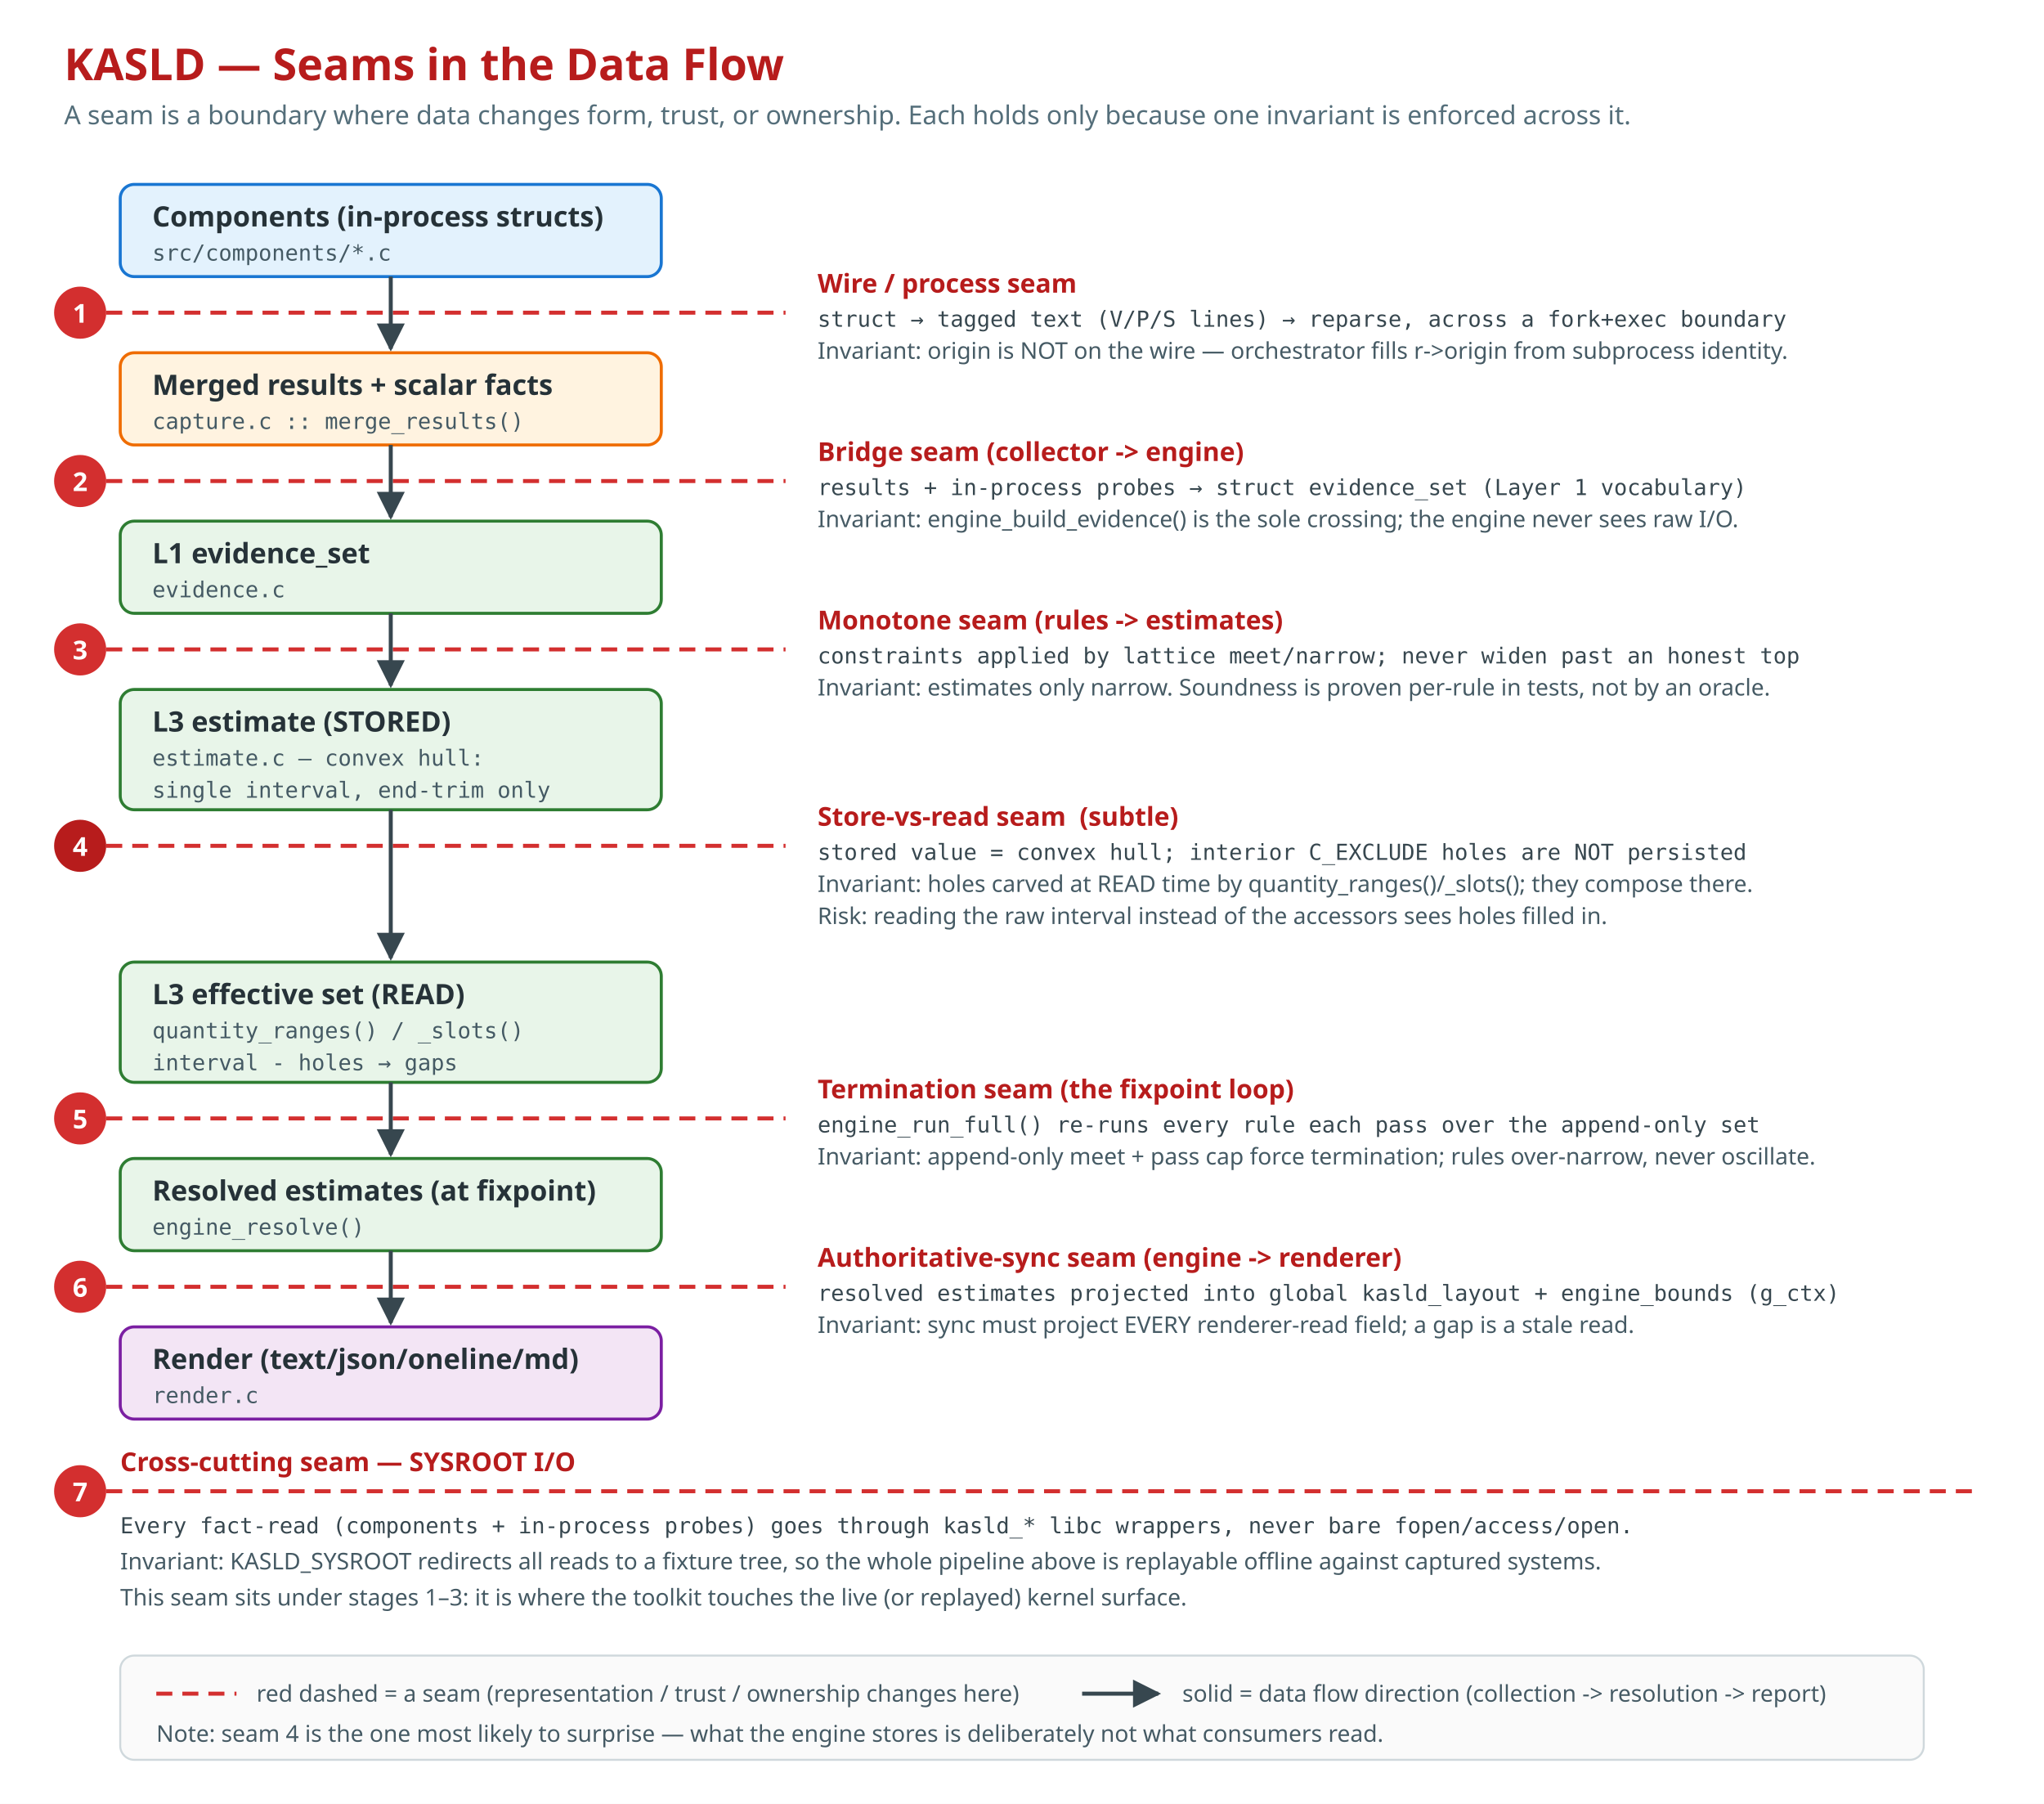
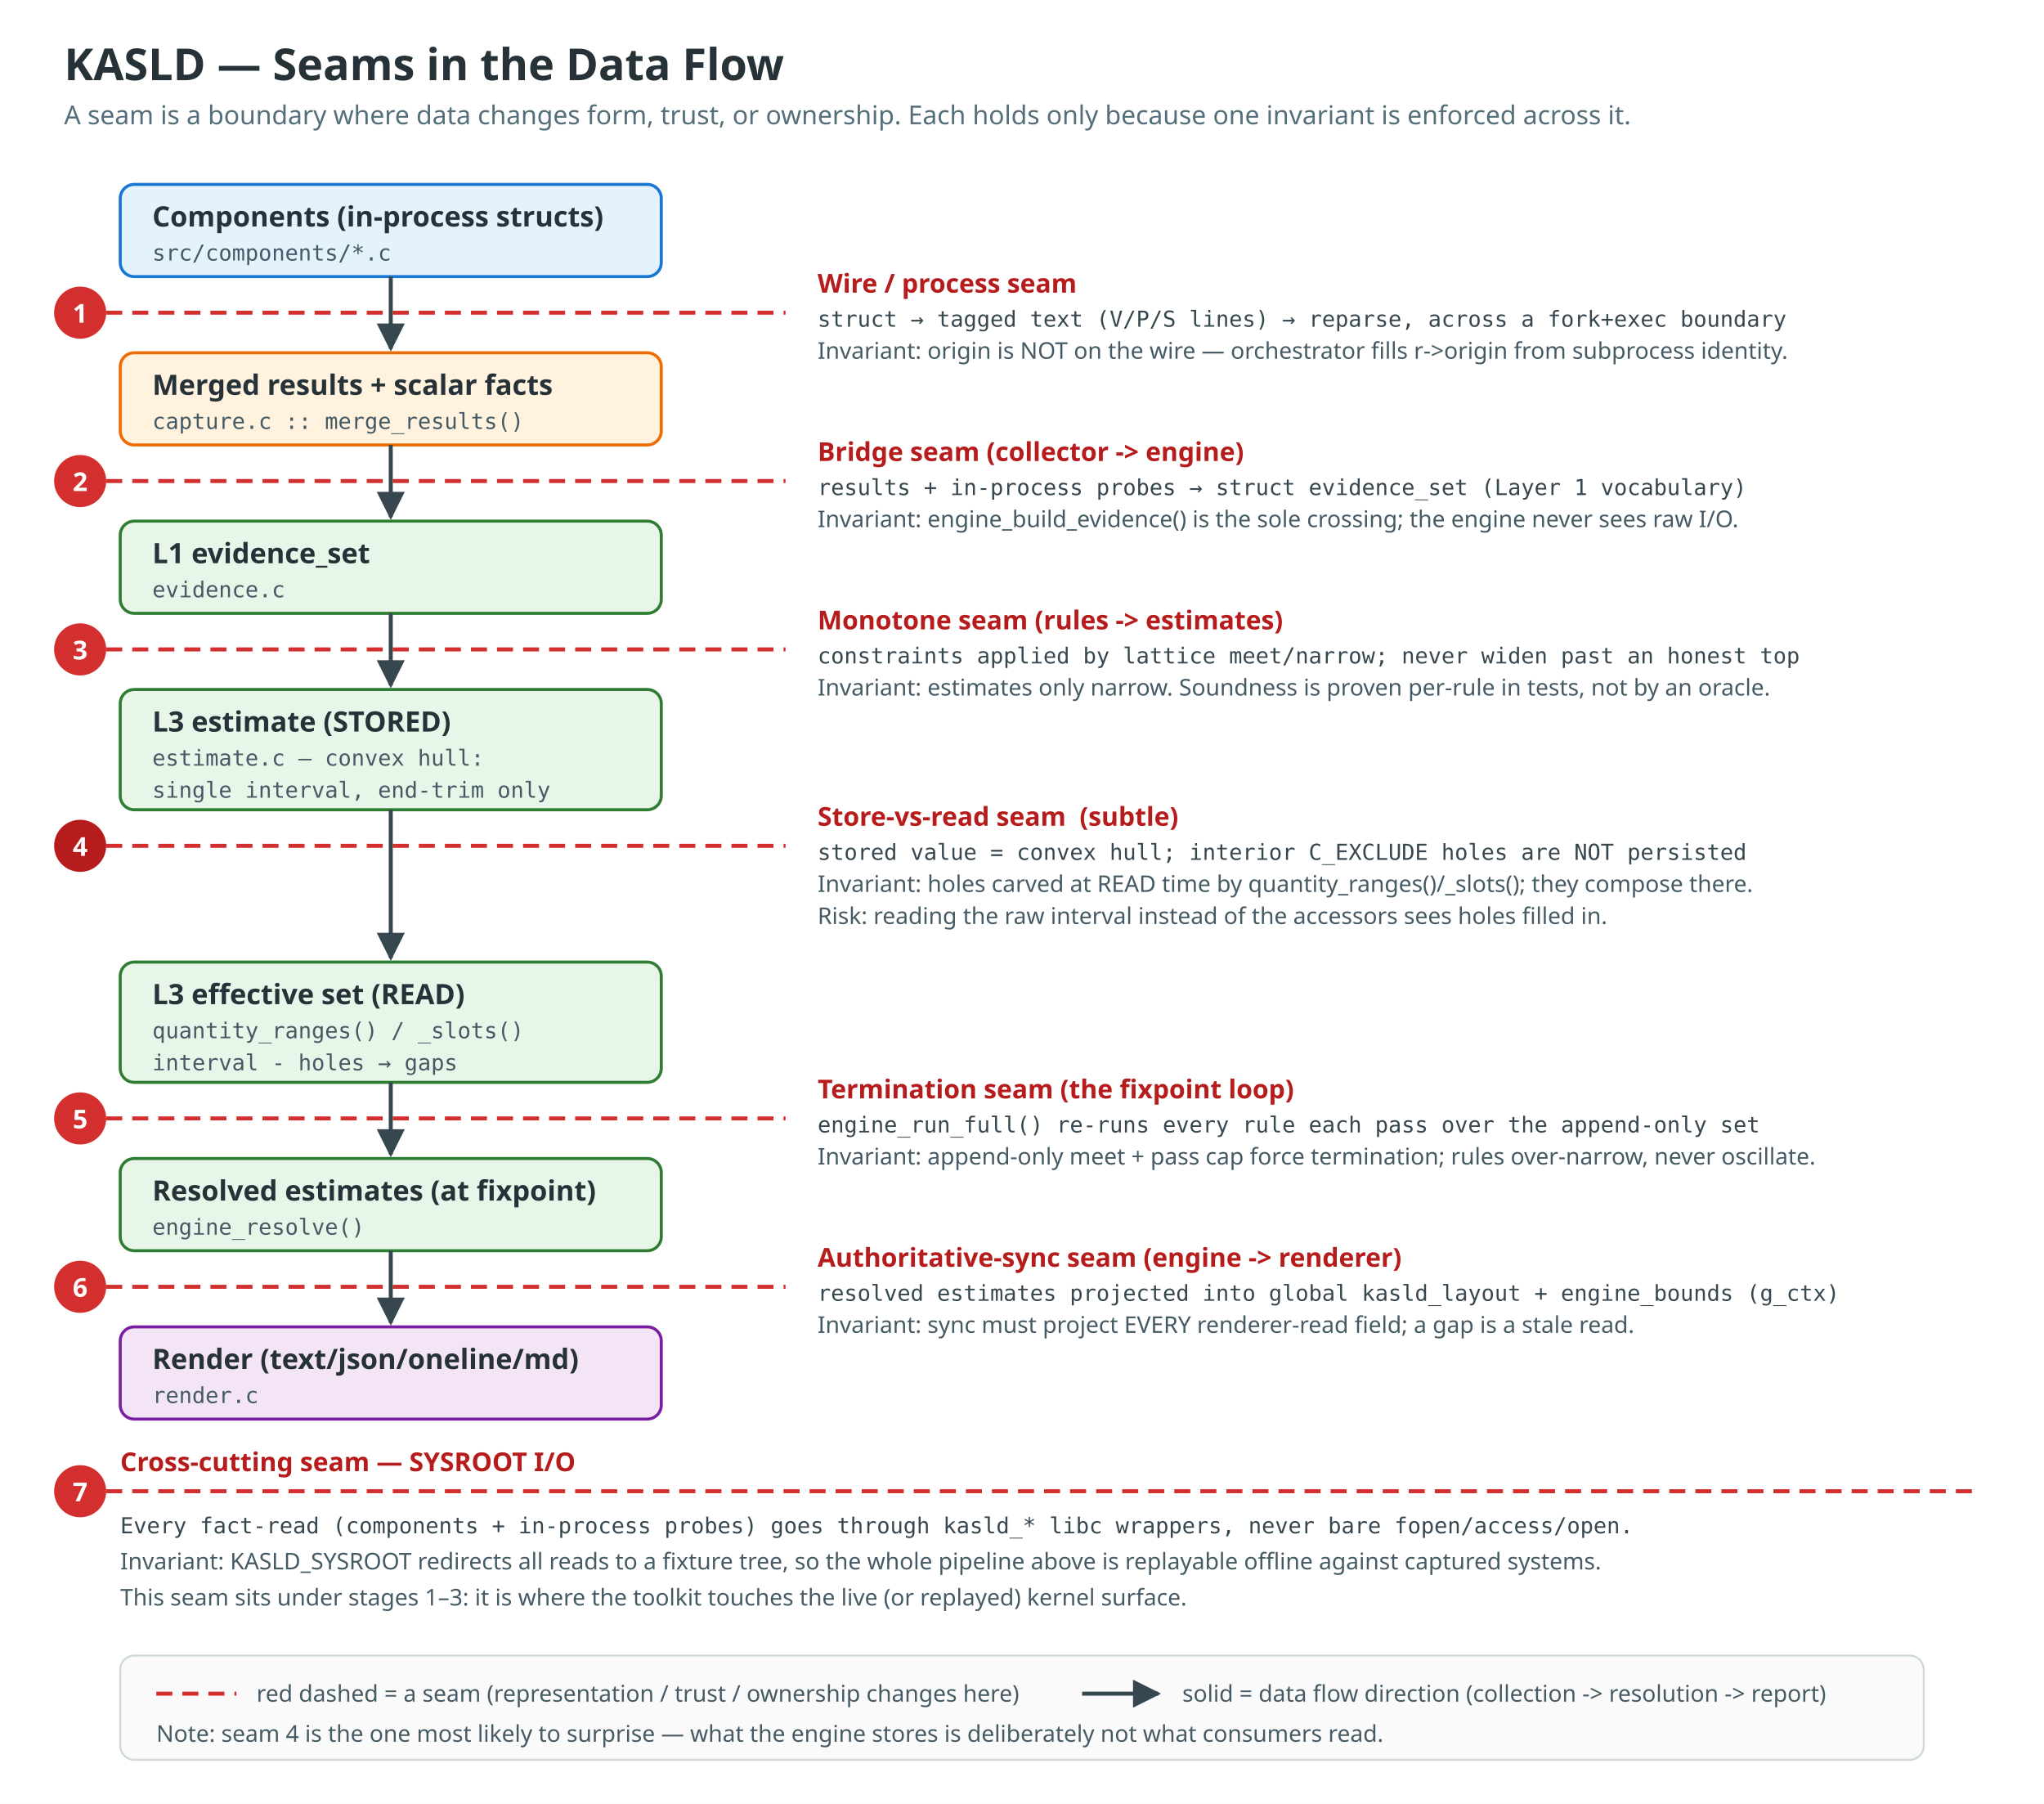
<svg xmlns="http://www.w3.org/2000/svg" width="1020" height="900" viewBox="0 0 1020 900" font-family="sans-serif">
  <defs>
    <marker id="a" viewBox="0 0 10 10" refX="9" refY="5" markerWidth="7" markerHeight="7" orient="auto-start-reverse">
      <path d="M0 0 L10 5 L0 10 z" fill="#37474f" />
    </marker>
    <style>
-       .title { font-size: 22px; font-weight: 700; fill: #b71c1c; }
+       .title { font-size: 22px; font-weight: 700; fill: #263238; }
      .sub   { font-size: 13px; fill: #546e7a; }
      .stage { font-size: 14px; font-weight: 700; fill: #263238; }
      .mono  { font-family: monospace; font-size: 11px; fill: #455a64; }
      .seam  { stroke: #d32f2f; stroke-width: 2; stroke-dasharray: 8 5; fill: none; }
      .flow  { stroke: #37474f; stroke-width: 2; fill: none; marker-end: url(#a); }
      .snum  { font-size: 13px; font-weight: 700; fill: #fff; }
      .ctitle{ font-size: 13px; font-weight: 700; fill: #b71c1c; }
      .cwhat { font-family: monospace; font-size: 11px; fill: #37474f; }
      .cinv  { font-size: 11.5px; fill: #455a64; }
    </style>
  </defs>
  <rect x="0" y="0" width="100%" height="100%" fill="#ffffff" />
  <text x="32" y="40" class="title">KASLD — Seams in the Data Flow</text>
  <text x="32" y="62" class="sub">A seam is a boundary where data changes form, trust, or ownership. Each holds only because one invariant is enforced across it.</text>
  <rect x="60" y="92" width="270" height="46" rx="7" fill="#e3f2fd" stroke="#1976d2" stroke-width="1.5" />
  <text x="76" y="113" class="stage">Components (in-process structs)</text>
  <text x="76" y="130" class="mono">src/components/*.c</text>
  <line x1="40" y1="156" x2="392" y2="156" class="seam" />
  <circle cx="40" cy="156" r="13" fill="#d32f2f" />
  <text x="40" y="161" class="snum" text-anchor="middle">1</text>
  <text x="408" y="146" class="ctitle">Wire / process seam</text>
  <text x="408" y="163" class="cwhat">struct → tagged text (V/P/S lines) → reparse, across a fork+exec boundary</text>
  <text x="408" y="179" class="cinv">Invariant: origin is NOT on the wire — orchestrator fills r-&gt;origin from subprocess identity.</text>
  <path d="M195 138 L195 174" class="flow" />
  <rect x="60" y="176" width="270" height="46" rx="7" fill="#fff3e0" stroke="#ef6c00" stroke-width="1.5" />
  <text x="76" y="197" class="stage">Merged results + scalar facts</text>
  <text x="76" y="214" class="mono">capture.c :: merge_results()</text>
  <line x1="40" y1="240" x2="392" y2="240" class="seam" />
  <circle cx="40" cy="240" r="13" fill="#d32f2f" />
  <text x="40" y="245" class="snum" text-anchor="middle">2</text>
  <text x="408" y="230" class="ctitle">Bridge seam (collector -&gt; engine)</text>
  <text x="408" y="247" class="cwhat">results + in-process probes → struct evidence_set (Layer 1 vocabulary)</text>
  <text x="408" y="263" class="cinv">Invariant: engine_build_evidence() is the sole crossing; the engine never sees raw I/O.</text>
  <path d="M195 222 L195 258" class="flow" />
  <rect x="60" y="260" width="270" height="46" rx="7" fill="#e8f5e9" stroke="#2e7d32" stroke-width="1.5" />
  <text x="76" y="281" class="stage">L1 evidence_set</text>
  <text x="76" y="298" class="mono">evidence.c</text>
  <line x1="40" y1="324" x2="392" y2="324" class="seam" />
  <circle cx="40" cy="324" r="13" fill="#d32f2f" />
  <text x="40" y="329" class="snum" text-anchor="middle">3</text>
  <text x="408" y="314" class="ctitle">Monotone seam (rules -&gt; estimates)</text>
  <text x="408" y="331" class="cwhat">constraints applied by lattice meet/narrow; never widen past an honest top</text>
  <text x="408" y="347" class="cinv">Invariant: estimates only narrow. Soundness is proven per-rule in tests, not by an oracle.</text>
  <path d="M195 306 L195 342" class="flow" />
  <rect x="60" y="344" width="270" height="60" rx="7" fill="#e8f5e9" stroke="#2e7d32" stroke-width="1.5" />
  <text x="76" y="365" class="stage">L3 estimate (STORED)</text>
  <text x="76" y="382" class="mono">estimate.c — convex hull:</text>
  <text x="76" y="398" class="mono">single interval, end-trim only</text>
  <line x1="40" y1="422" x2="392" y2="422" class="seam" stroke-width="3" />
  <circle cx="40" cy="422" r="13" fill="#b71c1c" />
  <text x="40" y="427" class="snum" text-anchor="middle">4</text>
  <text x="408" y="412" class="ctitle">Store-vs-read seam  (subtle)</text>
  <text x="408" y="429" class="cwhat">stored value = convex hull; interior C_EXCLUDE holes are NOT persisted</text>
  <text x="408" y="445" class="cinv">Invariant: holes carved at READ time by quantity_ranges()/_slots(); they compose there.</text>
  <text x="408" y="461" class="cinv">Risk: reading the raw interval instead of the accessors sees holes filled in.</text>
  <path d="M195 404 L195 478" class="flow" />
  <rect x="60" y="480" width="270" height="60" rx="7" fill="#e8f5e9" stroke="#2e7d32" stroke-width="1.5" />
  <text x="76" y="501" class="stage">L3 effective set (READ)</text>
  <text x="76" y="518" class="mono">quantity_ranges() / _slots()</text>
  <text x="76" y="534" class="mono">interval - holes → gaps</text>
  <line x1="40" y1="558" x2="392" y2="558" class="seam" />
  <circle cx="40" cy="558" r="13" fill="#d32f2f" />
  <text x="40" y="563" class="snum" text-anchor="middle">5</text>
  <text x="408" y="548" class="ctitle">Termination seam (the fixpoint loop)</text>
  <text x="408" y="565" class="cwhat">engine_run_full() re-runs every rule each pass over the append-only set</text>
  <text x="408" y="581" class="cinv">Invariant: append-only meet + pass cap force termination; rules over-narrow, never oscillate.</text>
  <path d="M195 540 L195 576" class="flow" />
  <rect x="60" y="578" width="270" height="46" rx="7" fill="#e8f5e9" stroke="#2e7d32" stroke-width="1.5" />
  <text x="76" y="599" class="stage">Resolved estimates (at fixpoint)</text>
  <text x="76" y="616" class="mono">engine_resolve()</text>
  <line x1="40" y1="642" x2="392" y2="642" class="seam" />
  <circle cx="40" cy="642" r="13" fill="#d32f2f" />
  <text x="40" y="647" class="snum" text-anchor="middle">6</text>
  <text x="408" y="632" class="ctitle">Authoritative-sync seam (engine -&gt; renderer)</text>
  <text x="408" y="649" class="cwhat">resolved estimates projected into global kasld_layout + engine_bounds (g_ctx)</text>
  <text x="408" y="665" class="cinv">Invariant: sync must project EVERY renderer-read field; a gap is a stale read.</text>
  <path d="M195 624 L195 660" class="flow" />
  <rect x="60" y="662" width="270" height="46" rx="7" fill="#f3e5f5" stroke="#7b1fa2" stroke-width="1.5" />
  <text x="76" y="683" class="stage">Render (text/json/oneline/md)</text>
  <text x="76" y="700" class="mono">render.c</text>
  <line x1="40" y1="744" x2="988" y2="744" class="seam" />
  <circle cx="40" cy="744" r="13" fill="#d32f2f" />
  <text x="40" y="749" class="snum" text-anchor="middle">7</text>
  <text x="60" y="734" class="ctitle">Cross-cutting seam — SYSROOT I/O</text>
  <text x="60" y="765" class="cwhat">Every fact-read (components + in-process probes) goes through kasld_* libc wrappers, never bare fopen/access/open.</text>
  <text x="60" y="783" class="cinv">Invariant: KASLD_SYSROOT redirects all reads to a fixture tree, so the whole pipeline above is replayable offline against captured systems.</text>
  <text x="60" y="801" class="cinv">This seam sits under stages 1–3: it is where the toolkit touches the live (or replayed) kernel surface.</text>
  <rect x="60" y="826" width="900" height="52" rx="7" fill="#fafafa" stroke="#cfd8dc" />
  <line x1="78" y1="845" x2="118" y2="845" class="seam" />
  <text x="128" y="849" class="cinv">red dashed = a seam (representation / trust / ownership changes here)</text>
  <line x1="540" y1="845" x2="578" y2="845" class="flow" />
  <text x="590" y="849" class="cinv">solid = data flow direction (collection -&gt; resolution -&gt; report)</text>
  <text x="78" y="869" class="cinv">Note: seam 4 is the one most likely to surprise — what the engine stores is deliberately not what consumers read.</text>
</svg>
